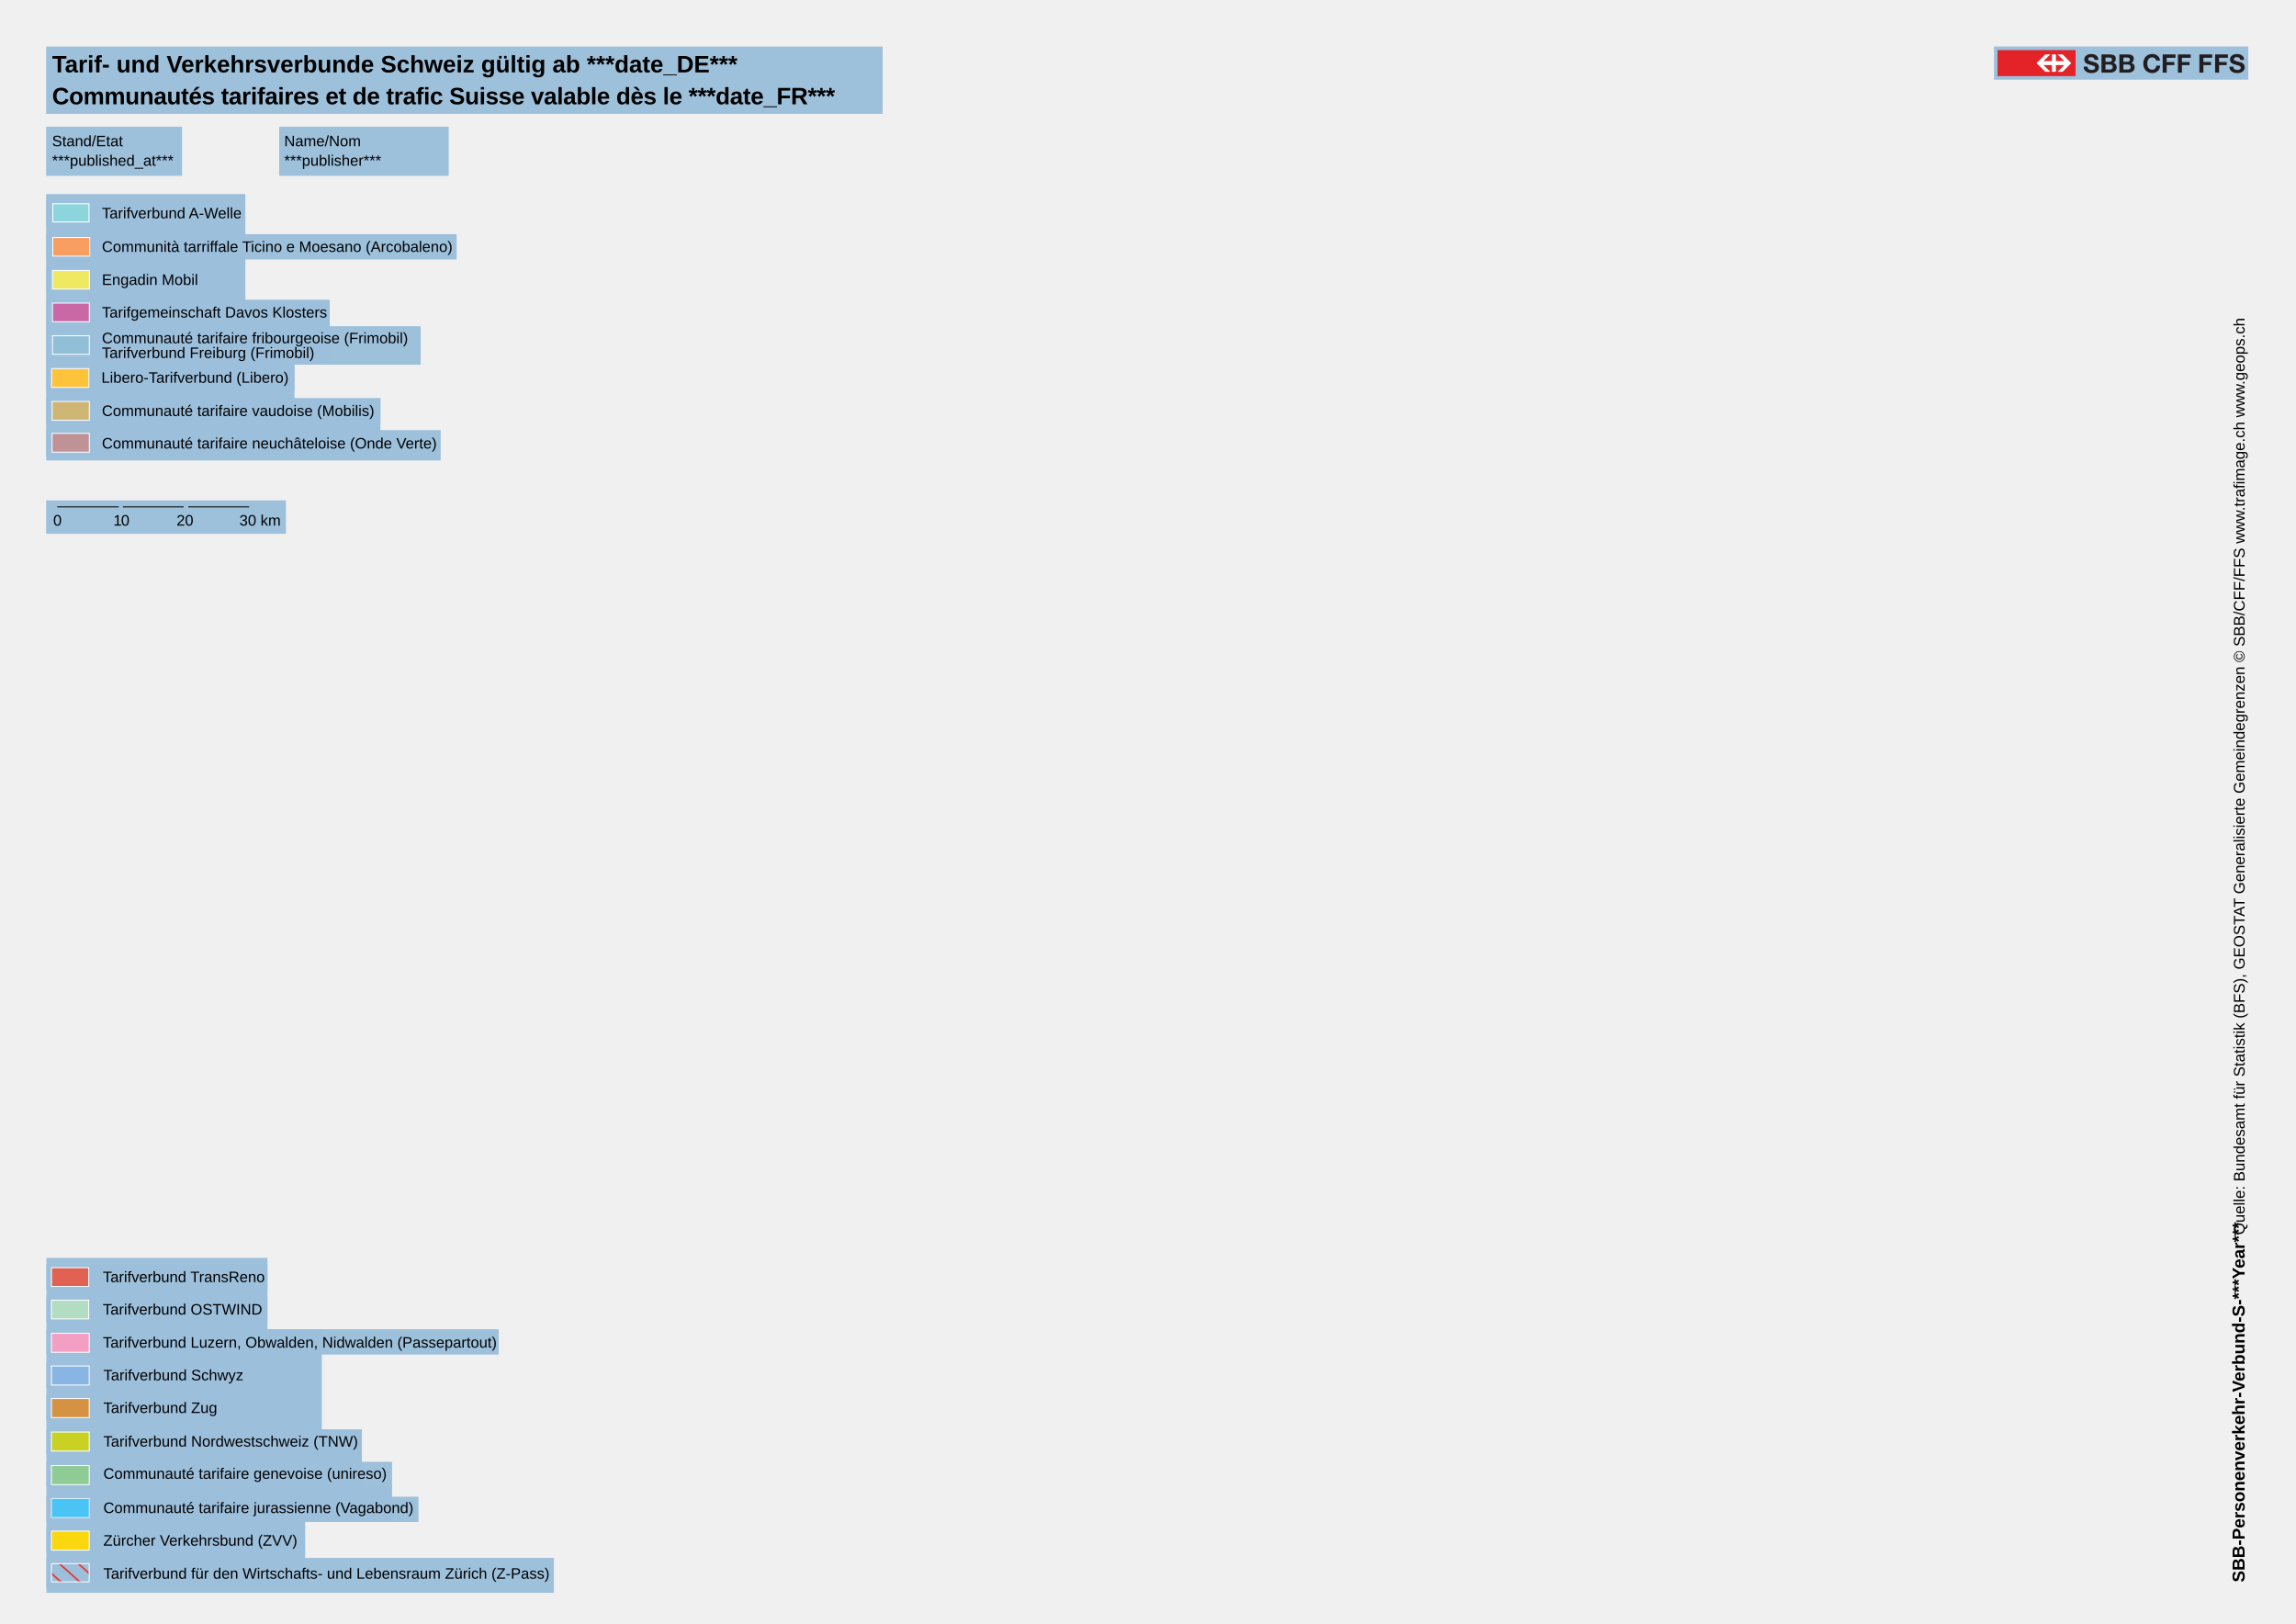
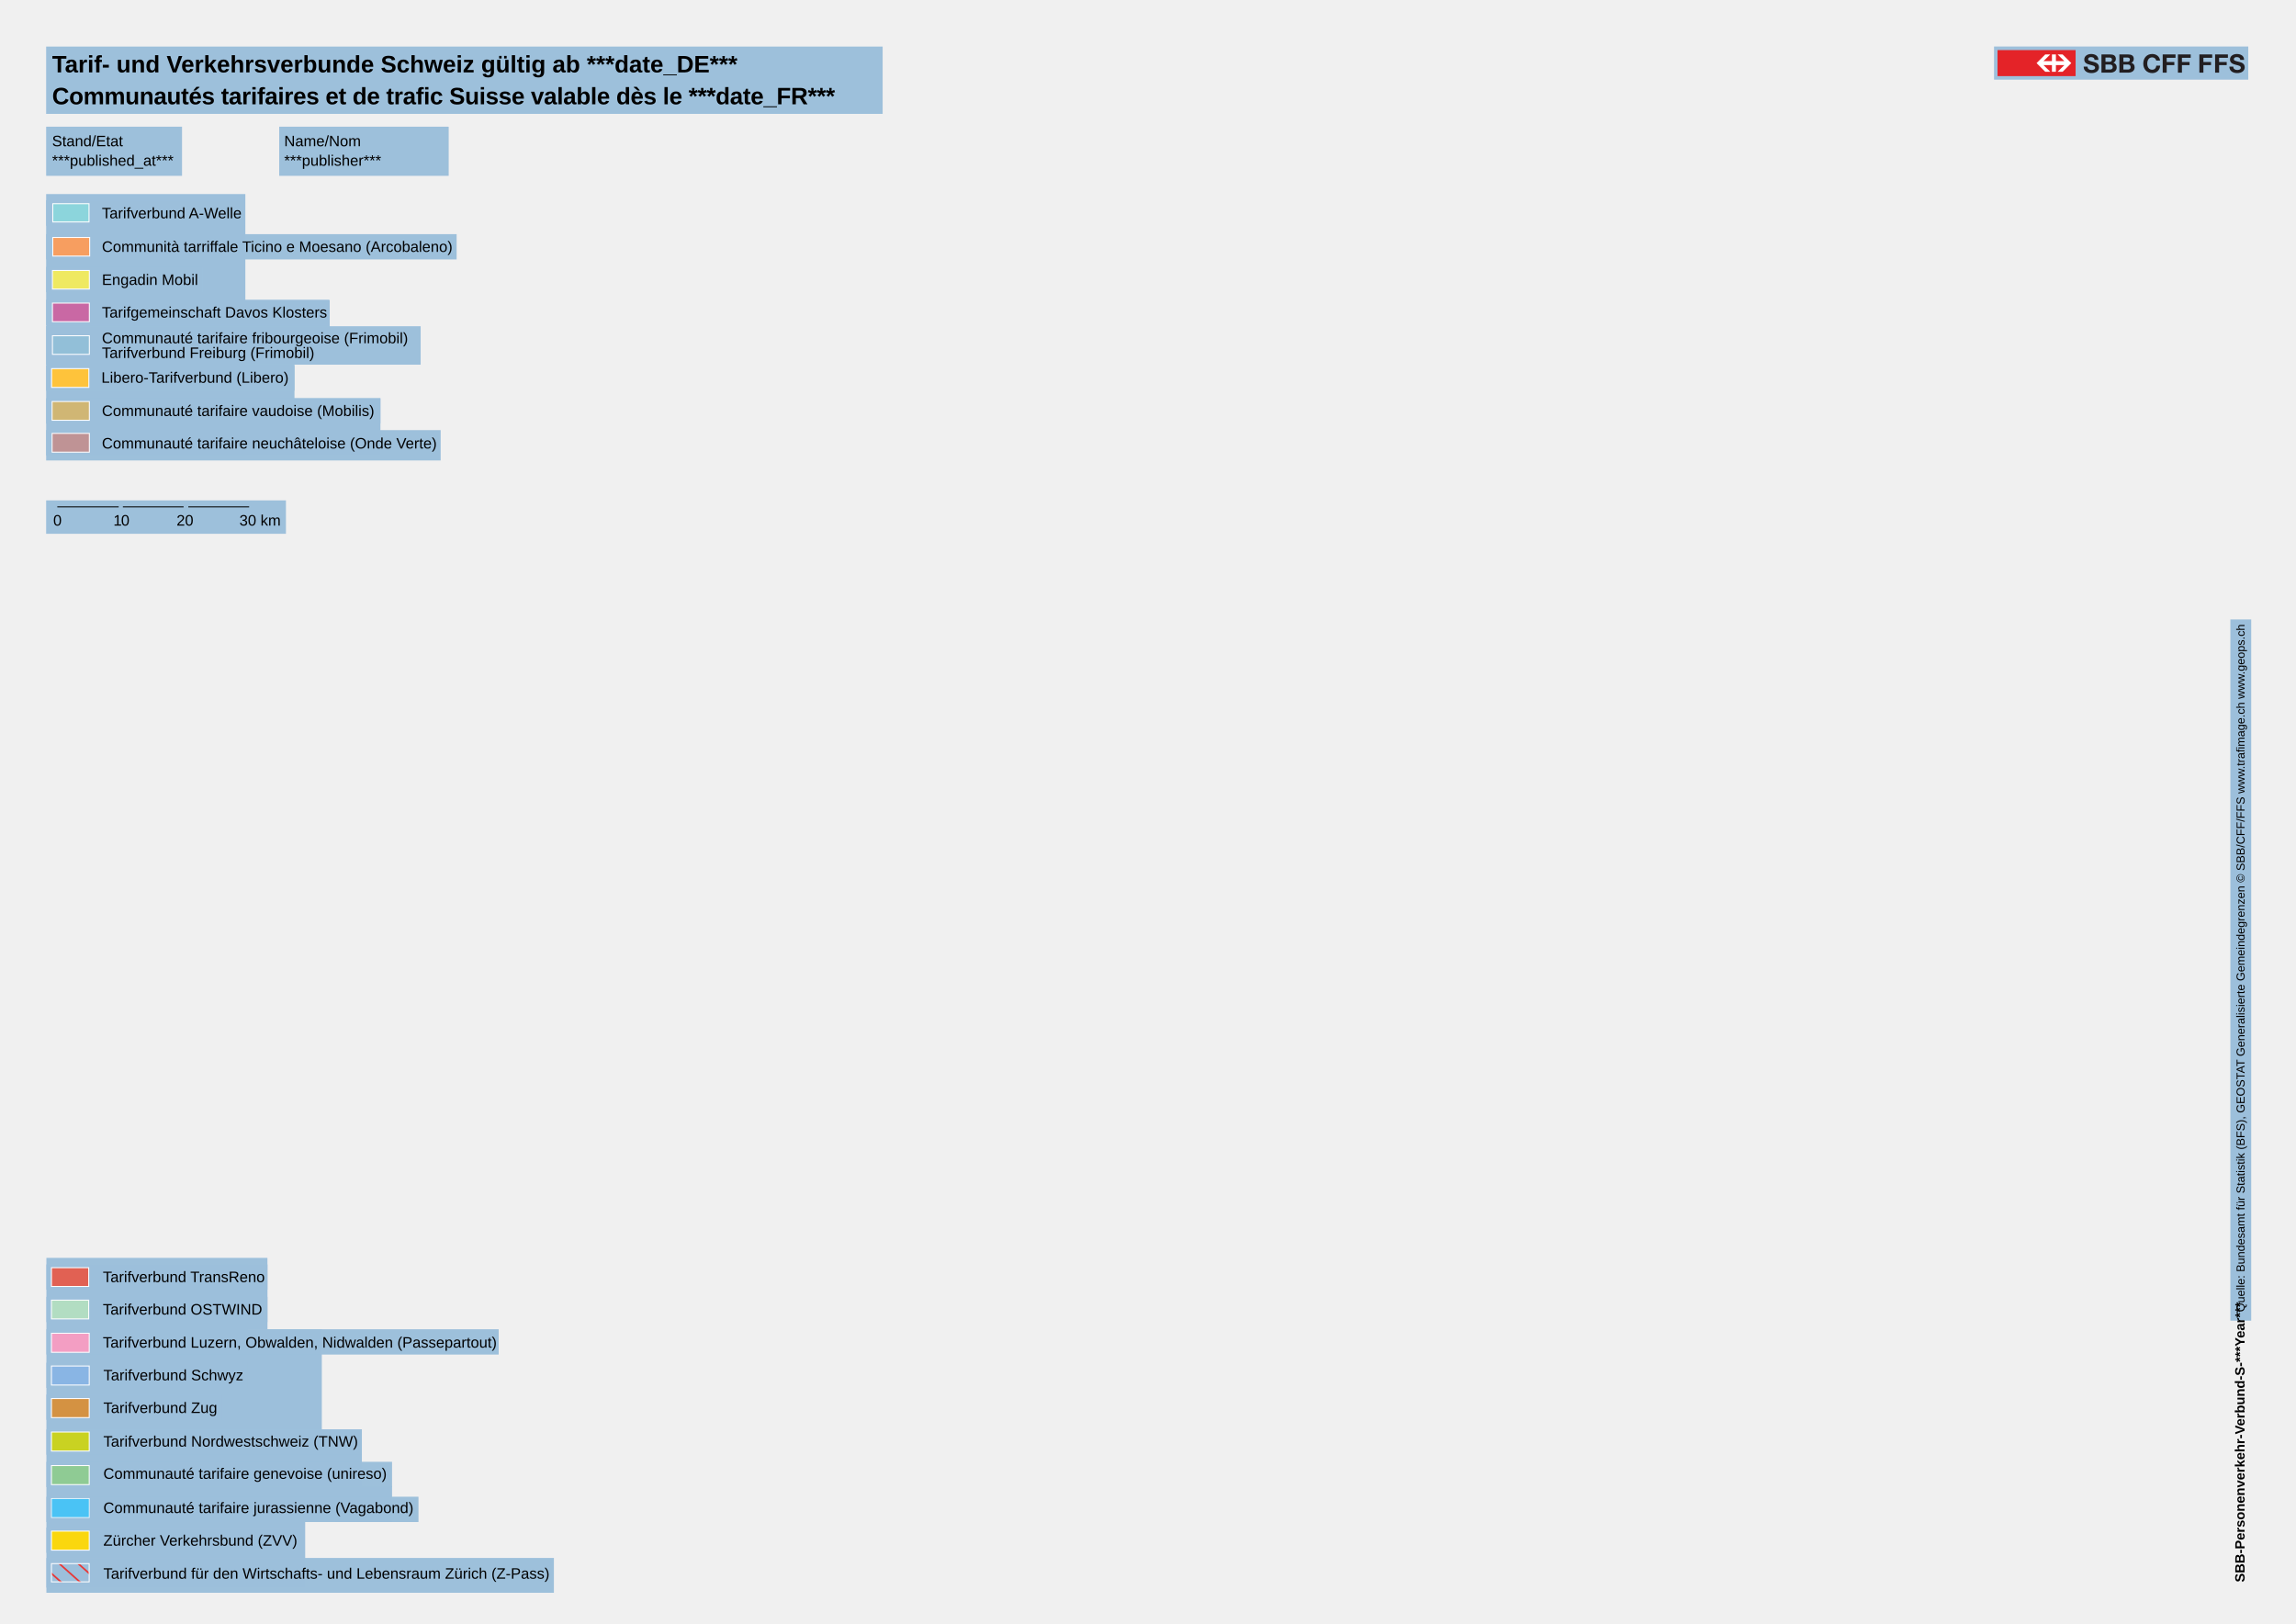
<svg xmlns="http://www.w3.org/2000/svg" xmlns:xlink="http://www.w3.org/1999/xlink" width="629.814mm" height="445.323mm" viewBox="0 0 629.814 445.323" version="1.1" id="svg8">
  <defs id="defs2">
    <clipPath id="clip-path">
      <rect id="rect2286" style="fill: none;" height="51.438" width="488.578" y="99.001" x="3948.481" />
    </clipPath>
    <clipPath id="clip-path-2">
      <rect id="rect2289" style="fill: none;" height="36.066" width="74.539" y="3090.76" x="101.708" />
    </clipPath>
    <filter style="color-interpolation-filters: sRGB;" id="a">
      <feFlood flood-opacity="1" flood-color="#9CBFDB" result="result1" id="feFlood1298" />
      <feImage result="result2" id="feImage1300" />
      <feBlend mode="multiply" in2="result1" result="result4" id="feBlend1302" />
      <feMerge result="result3" id="feMerge1308">
        <feMergeNode in="result1" id="feMergeNode1304" />
        <feMergeNode in="SourceGraphic" id="feMergeNode1306" />
      </feMerge>
    </filter>
    <filter style="color-interpolation-filters: sRGB;" id="b">
      <feFlood flood-opacity="1" flood-color="#9CBFDB" result="result1" id="feFlood1311" />
      <feImage result="result2" id="feImage1313" />
      <feBlend mode="multiply" in2="result1" result="result4" id="feBlend1315" />
      <feMerge result="result3" id="feMerge1321">
        <feMergeNode in="result1" id="feMergeNode1317" />
        <feMergeNode in="SourceGraphic" id="feMergeNode1319" />
      </feMerge>
    </filter>
    <filter style="color-interpolation-filters: sRGB;" id="c">
      <feFlood flood-opacity="1" flood-color="#9CBFDB" result="result1" id="feFlood1324" />
      <feImage result="result2" id="feImage1326" />
      <feBlend mode="multiply" in2="result1" result="result4" id="feBlend1328" />
      <feMerge result="result3" id="feMerge1334">
        <feMergeNode in="result1" id="feMergeNode1330" />
        <feMergeNode in="SourceGraphic" id="feMergeNode1332" />
      </feMerge>
    </filter>
    <clipPath id="clip-path-77">
      <path class="cls-1" d="m 3910.071,19.321 h 708.661 v 74.608 h -708.661 z" id="path1545" />
    </clipPath>
    <clipPath id="clip-path-2-6">
      <path class="cls-1" d="m 12.701,3161.651 h 57.046 v 28.745 H 12.701 Z" id="path1548" />
    </clipPath>
    <style id="style1551">.cls-1,
  .cls-25 { fill: none; }
  .cls-2 { fill: #9cbfdb; }

  .cls-23,
  .cls-26,
  .cls-3,
  .cls-36,
  .cls-5 { isolation: isolate; }
  .cls-5 { font-size: 42.06px; }
  .cls-23 { font-size: 26.56px; }
  .cls-25 { stroke: #1d1d1b; stroke-miterlimit: 10; }

  .cls-26,
  .cls-36 { font-size: 22px; }

  .cls-33,
  .cls-34 { fill: #221e20; }
  .cls-34 { fill-rule: evenodd; }
  .cls-36 { letter-spacing: -0.14em; }
  .cls-56 { letter-spacing: -0.01em; }
  .cls-71 { fill: #7a92b4; }
</style>
    <filter id="filter2830" style="color-interpolation-filters: sRGB;">
      <feFlood id="feFlood2818" flood-opacity="1" flood-color="rgb(200,55,55)" result="result1" />
      <feImage id="feImage2820" result="result2" xlink:href="" />
      <feMerge id="feMerge2828" result="fbSourceGraphic">
        <feMergeNode id="feMergeNode2824" in="result1" />
        <feMergeNode id="feMergeNode2826" in="SourceGraphic" />
      </feMerge>
      <feBlend id="feBlend2822" mode="multiply" in2="result1" result="result4" />
      <feColorMatrix result="fbSourceGraphicAlpha" in="fbSourceGraphic" values="0 0 0 -1 0 0 0 0 -1 0 0 0 0 -1 0 0 0 0 1 0" id="feColorMatrix1690" />
      <feFlood id="feFlood1692" result="result1" flood-color="rgb(200,55,55)" flood-opacity="1" in="fbSourceGraphic" />
      <feImage id="feImage1694" xlink:href="" result="result2" />
      <feBlend in2="result1" id="feBlend1696" result="result4" mode="multiply" />
      <feMerge id="feMerge1698" result="result3">
        <feMergeNode id="feMergeNode1700" in="result1" />
        <feMergeNode id="feMergeNode1702" in="fbSourceGraphic" />
      </feMerge>
    </filter>
    <clipPath id="clip-path-7">
      <path class="cls-1" d="m 3910.071,19.321 h 708.661 v 74.608 h -708.661 z" id="path1545-6" style="fill: none;" />
    </clipPath>
    <clipPath id="clip-path-2-7">
      <path class="cls-1" d="m 12.701,3161.651 h 57.046 v 28.745 H 12.701 Z" id="path1548-3" style="fill: none;" />
    </clipPath>
    <filter id="a-2" style="color-interpolation-filters: sRGB;">
      <feFlood id="feFlood1298-7" result="result1" flood-color="#9CBFDB" flood-opacity="1" />
      <feImage id="feImage1300-6" result="result2" />
      <feBlend id="feBlend1302-1" result="result4" in2="result1" mode="multiply" />
      <feMerge id="feMerge1308-3" result="result3">
        <feMergeNode id="feMergeNode1304-2" in="result1" />
        <feMergeNode id="feMergeNode1306-1" in="SourceGraphic" />
      </feMerge>
    </filter>
    <filter id="b-5" style="color-interpolation-filters: sRGB;">
      <feFlood id="feFlood1311-9" result="result1" flood-color="#9CBFDB" flood-opacity="1" />
      <feImage id="feImage1313-9" result="result2" />
      <feBlend id="feBlend1315-1" result="result4" in2="result1" mode="multiply" />
      <feMerge id="feMerge1321-4" result="result3">
        <feMergeNode id="feMergeNode1317-9" in="result1" />
        <feMergeNode id="feMergeNode1319-1" in="SourceGraphic" />
      </feMerge>
    </filter>
    <filter id="c-0" style="color-interpolation-filters: sRGB;">
      <feFlood id="feFlood1324-7" result="result1" flood-color="#9CBFDB" flood-opacity="1" />
      <feImage id="feImage1326-5" result="result2" />
      <feBlend id="feBlend1328-8" result="result4" in2="result1" mode="multiply" />
      <feMerge id="feMerge1334-7" result="result3">
        <feMergeNode id="feMergeNode1330-0" in="result1" />
        <feMergeNode id="feMergeNode1332-4" in="SourceGraphic" />
      </feMerge>
    </filter>
    <clipPath id="clip-path-8">
      <path id="path1545-0" d="m 3910.071,19.321 h 708.661 v 74.608 h -708.661 z" class="cls-1" style="fill: none;" />
    </clipPath>
    <clipPath id="clip-path-2-4">
      <path id="path1548-2" d="m 12.701,3161.651 h 57.046 v 28.745 H 12.701 Z" class="cls-1" style="fill: none;" />
    </clipPath>
    <style id="style1551-9">.cls-1,
  .cls-25 { fill: none; }
  .cls-2 { fill: #9cbfdb; }

  .cls-23,
  .cls-26,
  .cls-3,
  .cls-36,
  .cls-5 { isolation: isolate; }
  .cls-5 { font-size: 42.06px; }
  .cls-23 { font-size: 26.56px; }
  .cls-25 { stroke: #1d1d1b; stroke-miterlimit: 10; }

  .cls-26,
  .cls-36 { font-size: 22px; }

  .cls-33,
  .cls-34 { fill: #221e20; }
  .cls-34 { fill-rule: evenodd; }
  .cls-36 { letter-spacing: -0.14em; }
  .cls-56 { letter-spacing: -0.01em; }
  .cls-71 { fill: #7a92b4; }
</style>
    <filter style="color-interpolation-filters: sRGB;" id="filter2830-6">
      <feFlood result="result1" flood-color="rgb(200,55,55)" flood-opacity="1" id="feFlood2818-1" />
      <feImage xlink:href="" result="result2" id="feImage2820-0" />
      <feMerge result="fbSourceGraphic" id="feMerge2828-4">
        <feMergeNode in="result1" id="feMergeNode2824-2" />
        <feMergeNode in="SourceGraphic" id="feMergeNode2826-2" />
      </feMerge>
      <feBlend result="result4" in2="result1" mode="multiply" id="feBlend2822-2" />
      <feColorMatrix id="feColorMatrix1690-0" values="0 0 0 -1 0 0 0 0 -1 0 0 0 0 -1 0 0 0 0 1 0" in="fbSourceGraphic" result="fbSourceGraphicAlpha" />
      <feFlood in="fbSourceGraphic" flood-opacity="1" flood-color="rgb(200,55,55)" result="result1" id="feFlood1692-5" />
      <feImage result="result2" xlink:href="" id="feImage1694-5" />
      <feBlend mode="multiply" result="result4" id="feBlend1696-2" in2="result1" />
      <feMerge result="result3" id="feMerge1698-9">
        <feMergeNode in="result1" id="feMergeNode1700-0" />
        <feMergeNode in="fbSourceGraphic" id="feMergeNode1702-2" />
      </feMerge>
    </filter>
    <clipPath id="clip-path-8-0">
      <path id="path1545-0-4" d="m 3910.071,19.321 h 708.661 v 74.608 h -708.661 z" class="cls-1" style="fill: none;" />
    </clipPath>
    <clipPath id="clip-path-2-4-0">
      <path id="path1548-2-9" d="m 12.701,3161.651 h 57.046 v 28.745 H 12.701 Z" class="cls-1" style="fill: none;" />
    </clipPath>
    <clipPath id="clip-path-8-0-0">
      <path id="path1545-0-4-9" d="m 3910.071,19.321 h 708.661 v 74.608 h -708.661 z" class="cls-1" style="fill: none;" />
    </clipPath>
    <clipPath id="clip-path-2-4-0-1">
      <path id="path1548-2-9-7" d="m 12.701,3161.651 h 57.046 v 28.745 H 12.701 Z" class="cls-1" style="fill: none;" />
    </clipPath>
  </defs>
+   <rect style="opacity:1;fill:#9cbfdb;fill-opacity:1;stroke:none;stroke-width:0.4;stroke-miterlimit:4;stroke-dasharray:none;stroke-dashoffset:0;stroke-opacity:1" id="rect2966" width="5.721" height="192.314" x="611.809" y="169.892" />
  <rect y="364.612" x="60.824" height="34.131" width="27.454" id="rect2498" style="opacity: 1; fill: #9cbfdb; fill-opacity: 1; stroke: none; stroke-width: 0.4; stroke-miterlimit: 4; stroke-dasharray: none; stroke-dashoffset: 0; stroke-opacity: 1;" />
  <rect y="346.785" x="60.824" height="17.828" width="12.547" id="rect2210" style="opacity: 1; fill: #9cbfdb; fill-opacity: 1; stroke: none; stroke-width: 0.4; stroke-miterlimit: 4; stroke-dasharray: none; stroke-dashoffset: 0; stroke-opacity: 1;" />
  <rect y="346.785" x="12.728" height="88.654" width="48.473" id="rect2206" style="opacity: 1; fill: #9cbfdb; fill-opacity: 1; stroke: none; stroke-width: 0.4; stroke-miterlimit: 4; stroke-dasharray: none; stroke-dashoffset: 0; stroke-opacity: 1;" />
  <rect y="109.225" x="69.576" height="15.517" width="34.774" id="rect2204" style="opacity: 1; fill: #9cbfdb; fill-opacity: 1; stroke: none; stroke-width: 0.4; stroke-miterlimit: 4; stroke-dasharray: none; stroke-dashoffset: 0; stroke-opacity: 1;" />
  <rect style="opacity: 1; fill: #9cbfdb; fill-opacity: 1; stroke: none; stroke-width: 0.4; stroke-miterlimit: 4; stroke-dasharray: none; stroke-dashoffset: 0; stroke-opacity: 1;" id="rect2202" width="34.774" height="24.871" x="46.001" y="99.921" />
  <rect style="opacity: 1; fill: #9cbfdb; fill-opacity: 1; stroke: none; stroke-width: 0.4; stroke-miterlimit: 4; stroke-dasharray: none; stroke-dashoffset: 0; stroke-opacity: 1;" id="rect2197" width="54.64" height="71.682" x="12.659" y="53.224" />
  <rect style="opacity: 1; fill: #9cbfdb; fill-opacity: 1; stroke: none; stroke-width: 0.4; stroke-miterlimit: 4; stroke-dasharray: none; stroke-dashoffset: 0; stroke-opacity: 1;" id="rect2208" width="7.232" height="34.131" x="60.824" y="346.785" />
  <rect y="392.043" x="60.588" height="43.396" width="23.131" id="rect2212" style="opacity: 1; fill: #9cbfdb; fill-opacity: 1; stroke: none; stroke-width: 0.4; stroke-miterlimit: 4; stroke-dasharray: none; stroke-dashoffset: 0; stroke-opacity: 1;" />
  <rect style="opacity: 1; fill: #9cbfdb; fill-opacity: 1; stroke: none; stroke-width: 0.4; stroke-miterlimit: 4; stroke-dasharray: none; stroke-dashoffset: 0; stroke-opacity: 1;" id="rect2214" width="15.669" height="25.222" x="83.601" y="392.043" />
  <rect y="407.651" x="92.042" height="9.758" width="15.502" id="rect2216" style="opacity: 1; fill: #9cbfdb; fill-opacity: 1; stroke: none; stroke-width: 0.4; stroke-miterlimit: 4; stroke-dasharray: none; stroke-dashoffset: 0; stroke-opacity: 1;" />
  <rect y="82.364" x="55.676" height="17.595" width="34.774" id="rect2200" style="opacity: 1; fill: #9cbfdb; fill-opacity: 1; stroke: none; stroke-width: 0.4; stroke-miterlimit: 4; stroke-dasharray: none; stroke-dashoffset: 0; stroke-opacity: 1;" />
  <g id="layer1" transform="translate(881.6186,210.4782)" style="display: inline;">
    <g id="layer1-9" transform="matrix(0.5294749,0,0,0.5294749,-881.6885,-210.6933)" style="stroke-width: 1.889;">
      <g transform="matrix(0.2620959,0,0,0.2620959,0.1320206,0.406147)" id="g3541" style="stroke-width: 1.889;">
        <rect style="opacity: 0.99; fill: #9cbfdb; stroke-width: 1.889;" height="65.497" width="502.6" y="91.885" x="3941.537" data-name="Rechteck 52" id="Rechteck_52" />
        <rect style="opacity: 0.99; fill: #9cbfdb; stroke-width: 1.913;" height="50" width="436.905" y="2563.064" x="91.721" data-name="Rechteck 43" id="Rechteck_43" />
        <rect style="opacity: 0.99; fill: #9cbfdb; stroke-width: 1.972;" height="133.063" width="1653.487" y="92.001" x="91.221" data-name="Rechteck 34" id="Rechteck_34" />
        <rect style="opacity: 0.99; fill: #9cbfdb; stroke-width: 2.706;" height="97.095" width="268.581" y="250.395" x="91.221" data-name="Rechteck 33" id="Rechteck_33" />
        <rect transform="scale(1,-1)" style="opacity: 0.99; fill: #9cbfdb; stroke-width: 2.182;" height="97.095" width="335" y="-347.49" x="551.893" data-name="Rechteck 32" id="Rechteck_32" />
        <rect style="opacity: 0.99; fill: #9cbfdb; stroke-width: 1.889;" height="50" width="393.167" y="396.073" x="91.221" data-name="Rechteck 31" id="Rechteck_31" />
        <g data-name="Tarif- und Verkehrsverbunde Schweiz gültig ab" id="Tarif-_und_Verkehrsverbunde_Schweiz_gültig_ab" style="stroke-width: 1.889;">
          <text id="text2308" style="font-weight: 700; font-size: 47px; font-family: Arial-BoldMT, Arial; isolation: isolate; stroke-width: 1.889;" transform="translate(103.0116,143.0641)">Tarif- und Verkehrsverbunde Schweiz gültig ab ***date_DE***</text>
        </g>
        <g transform="translate(4.037963)" data-name=" 13.12.2020" id="_13.12.2020" style="stroke-width: 1.889;">
          <text id="text2311" style="font-weight: 700; font-size: 47px; font-family: Arial-BoldMT, Arial; isolation: isolate; stroke-width: 1.889;" transform="translate(1159.998,145.0641)" />
        </g>
        <g transform="translate(38.36064)" data-name=" 13.12.2020-2" id="_13.12.2020-2" style="stroke-width: 1.889;">
          <text id="text2314" style="font-weight: 700; font-size: 47px; font-family: Arial-BoldMT, Arial; isolation: isolate; stroke-width: 1.889;" transform="translate(1360.427,206.1282)" />
        </g>
        <g data-name="Communautés tarifaires et de trafic Suisse valable dès le" id="Communautés_tarifaires_et_de_trafic_Suisse_valable_dès_le" style="stroke-width: 1.889;">
          <text id="text2317" style="font-weight: 700; font-size: 47px; font-family: Arial-BoldMT, Arial; letter-spacing: -0.01em; isolation: isolate; stroke-width: 1.889;" transform="translate(103.0116,206.1282)">Communautés tarifaires et de trafic Suisse valable dès le ***date_FR***</text>
        </g>
        <g transform="translate(0,2.018982)" style="opacity: 1; stroke-width: 1.889;" data-name="Name Nom" id="Name_Nom">
          <text id="text2320" style="font-size: 30px; font-family: ArialMT, Arial; isolation: isolate; stroke-width: 1.889;" transform="translate(561.7311,287.0293)">Name/Nom</text>
        </g>
        <g transform="translate(0,6.056945)" data-name="tobias.hauser sbb.ch" id="tobias.hauser_sbb.ch" style="stroke-width: 1.889;">
          <g id="g2325" style="opacity: 1; isolation: isolate; stroke-width: 1.889;">
            <text id="text2323" style="font-size: 30px; font-family: ArialMT, Arial; isolation: isolate; stroke-width: 1.889;" transform="translate(561.7311,321.4563)">***publisher***</text>
          </g>
        </g>
        <g style="opacity: 0.99; stroke-width: 1.889;" data-name="Gruppe 15" id="Gruppe_15">
          <rect style="fill: #9cbfdb; stroke-width: 1.889;" height="66.001" width="473.98" y="988.963" x="91.221" data-name="Rechteck 42" id="Rechteck_42" />
          <line style="fill: none; stroke: #000; stroke-width: 1.889; stroke-miterlimit: 10;" y2="1001.755" x2="234.61" y1="1001.755" x1="113.277" data-name="Linie 1" id="Linie_1" />
          <line style="fill: none; stroke: #000; stroke-width: 1.889; stroke-miterlimit: 10;" y2="1001.755" x2="362.907" y1="1001.755" x1="242.907" data-name="Linie 2" id="Linie_2" />
          <line style="fill: none; stroke: #000; stroke-width: 1.889; stroke-miterlimit: 10;" y2="1001.755" x2="492.468" y1="1001.755" x1="372.24" data-name="Linie 3" id="Linie_3" />
          <g data-name=" 0" id="_0" style="stroke-width: 1.889;">
            <text id="text2332" style="font-size: 30px; font-family: ArialMT, Arial; isolation: isolate; stroke-width: 1.889;" transform="translate(105.2215,1038.732)">0</text>
          </g>
          <g data-name=" 10" id="_10" style="stroke-width: 1.889;">
            <text id="text2335" style="font-size: 30px; font-family: ArialMT, Arial; letter-spacing: -0.05em; isolation: isolate; stroke-width: 1.889;" transform="translate(224.1004,1038.731)">10</text>
          </g>
          <g data-name=" 20" id="_20" style="stroke-width: 1.889;">
            <text id="text2340" style="font-size: 30px; font-family: ArialMT, Arial; isolation: isolate; stroke-width: 1.889;" transform="translate(348.9564,1038.731)">20</text>
          </g>
          <g data-name=" 30 km" id="_30_km" style="stroke-width: 1.889;">
            <text id="text2343" style="font-size: 30px; font-family: ArialMT, Arial; isolation: isolate; stroke-width: 1.889;" transform="translate(473.2415,1038.731)">30 km</text>
          </g>
        </g>
        <g transform="translate(0,2.018982)" style="opacity: 1; stroke-width: 1.889;" data-name="Stand Etat" id="Stand_Etat">
          <text id="text2347" style="font-size: 30px; font-family: ArialMT, Arial; isolation: isolate; stroke-width: 1.889;" transform="translate(102.9225,287.0293)">Stand/Etat</text>
        </g>
        <g transform="translate(0,6.056945)" style="opacity: 1; stroke-width: 1.889;" data-name=" 12.2020" id="_12.2020">
          <text id="text2350" style="font-size: 30px; font-family: ArialMT, Arial; isolation: isolate; stroke-width: 1.889;" transform="translate(102.9224,321.4574)">***published_at***</text>
        </g>
        <g id="layer1-4" style="stroke-width: 1.889;">
          <g id="q10" style="stroke-width: 1.889;">
            <g id="g2871" style="stroke-width: 1.889;">
              <g id="q11" style="stroke-width: 1.889;">
                <g id="g2366" clip-path="url(#clip-path)" style="stroke-width: 1.889;">
                  <g data-name="Gruppe 16" id="Gruppe_16" style="stroke-width: 1.889;">
                    <g id="g2877" style="stroke-width: 1.889;">
                      <path style="fill: #e42328; stroke-width: 1.889;" d="m 3948.481,150.438 h 154.312 v -51.438 h -154.312 z" id="path2879" />
                      <path style="fill: #fff; stroke-width: 1.889;" d="m 4039.314,120.783 h 16.684 v -13.209 h 7.859 v 13.209 h 16.684 l -13.423,-13.209 h 9.961 l 17.146,17.146 -17.146,17.146 h -9.968 l 13.424,-13.209 h -16.677 v 13.209 h -7.859 v -13.208 h -16.684 l 13.422,13.209 h -9.954 l -17.146,-17.146 17.146,-17.146 h 9.956" id="path2881" />
                      <path style="fill: #221e20; stroke-width: 1.889;" d="m 4118.717,131.624 c -0.1,8.877 7.362,12.81 15.327,12.81 9.784,0 14.978,-4.94 14.978,-11.548 0,-8.164 -8.067,-9.829 -10.691,-10.479 -9.026,-2.323 -10.737,-2.676 -10.737,-5.447 0,-3.025 2.921,-4.082 5.447,-4.082 3.783,0 6.859,1.107 7.108,5.447 h 7.666 c 0,-8.319 -6.908,-11.594 -14.42,-11.594 -6.505,0 -13.463,3.529 -13.463,10.893 0,6.756 5.394,8.825 10.742,10.233 5.294,1.411 10.686,2.068 10.686,5.946 0,3.683 -4.237,4.49 -7.008,4.49 -4.237,0 -7.965,-1.869 -7.965,-6.659" id="path2883" />
                      <path style="fill: #221e20; fill-rule: evenodd; stroke-width: 1.889;" d="m 4161.82,113.729 h 7.412 c 2.821,0 5.447,0.703 5.447,4.132 0,3.025 -2.068,4.286 -4.84,4.286 h -8.018 z m -7.915,29.846 h 17.443 c 6.505,0 12.71,-3.125 12.71,-10.437 0,-4.486 -2.223,-7.865 -6.609,-9.126 a 7.894,7.894 0 0 0 4.895,-7.515 c 0,-6.704 -4.64,-8.922 -11.499,-8.922 h -16.94 z m 7.915,-16.034 h 8.618 c 3.378,0 5.697,1.465 5.697,5.144 0,3.728 -2.721,4.74 -5.846,4.74 h -8.469" id="path2885" />
                      <path style="fill: #221e20; fill-rule: evenodd; stroke-width: 1.889;" d="m 4197.25,113.729 h 7.411 c 2.821,0 5.447,0.703 5.447,4.132 0,3.025 -2.068,4.286 -4.84,4.286 h -8.018 z m -7.915,29.846 h 17.443 c 6.505,0 12.705,-3.125 12.705,-10.437 0,-4.486 -2.218,-7.865 -6.604,-9.126 a 7.896,7.896 0 0 0 4.889,-7.515 c 0,-6.704 -4.636,-8.922 -11.494,-8.922 h -16.939 z m 7.92,-16.034 h 8.618 c 3.378,0 5.698,1.465 5.698,5.144 0,3.728 -2.721,4.74 -5.846,4.74 h -8.469" id="path2887" />
                      <path style="fill: #221e20; stroke-width: 1.889;" d="m 4269.766,119.676 c -0.957,-8.319 -7.611,-12.955 -15.527,-12.955 -11.145,0 -17.695,8.319 -17.695,19.006 0,10.387 6.55,18.706 17.695,18.706 8.825,0 15.023,-5.747 15.83,-14.724 h -7.667 c -0.603,4.74 -3.325,8.066 -8.164,8.066 -7.108,0 -9.784,-6.051 -9.784,-12.052 0,-6.3 2.676,-12.351 9.784,-12.351 3.93,0 7.362,2.722 7.865,6.3" id="path2889" />
                      <path style="fill: #221e20; stroke-width: 1.889;" d="m 4274.943,143.576 h 7.915 v -14.874 h 15.078 v -6.15 h -15.078 v -8.319 h 17.395 v -6.654 h -25.311" id="path2891" />
                      <path style="fill: #221e20; stroke-width: 1.889;" d="m 4305.065,143.576 h 7.893 v -14.874 h 15.059 v -6.15 h -15.064 v -8.319 h 17.374 v -6.654 h -25.262" id="path2893" />
                      <path style="fill: #221e20; stroke-width: 1.889;" d="m 4347.472,143.576 h 7.935 v -14.874 h 15.059 v -6.15 h -15.059 v -8.319 h 17.374 v -6.654 h -25.309" id="path2895" />
                      <path style="fill: #221e20; stroke-width: 1.889;" d="m 4378.545,143.576 h 7.893 v -14.874 h 15.059 v -6.15 h -15.059 v -8.319 h 17.418 v -6.654 h -25.311" id="path2897" />
                      <path style="fill: #221e20; stroke-width: 1.889;" d="m 4406.757,131.624 c -0.09,8.877 7.348,12.81 15.332,12.81 9.798,0 14.968,-4.94 14.968,-11.548 0,-8.164 -8.074,-9.829 -10.659,-10.479 -9.026,-2.323 -10.75,-2.676 -10.75,-5.447 0,-3.025 2.902,-4.082 5.447,-4.082 3.764,0 6.85,1.107 7.121,5.447 h 7.62 c 0,-8.319 -6.894,-11.594 -14.379,-11.594 -6.532,0 -13.472,3.529 -13.472,10.893 0,6.756 5.398,8.825 10.75,10.233 5.262,1.411 10.659,2.068 10.659,5.946 0,3.683 -4.219,4.49 -6.985,4.49 -4.264,0 -7.983,-1.869 -7.983,-6.659" id="path2899" />
                    </g>
                  </g>
                </g>
              </g>
            </g>
          </g>
        </g>
        <g data-name="Gruppe 17" id="Gruppe_17" style="stroke-width: 1.889;">
          <rect style="fill: #b2ddc2; stroke: #fff; stroke-width: 1.889; stroke-miterlimit: 10;" height="37.086" width="73.599" y="2569.521" x="101.721" data-name="Rechteck 7" id="Rechteck_7" />
          <g data-name="Tarifverbund OSTWIND" id="Tarifverbund_OSTWIND" style="stroke-width: 1.889;">
            <text id="text2377" style="font-size: 30px; font-family: ArialMT, Arial; isolation: isolate; stroke-width: 1.889;" transform="translate(203.2715,2598.043)">Tarifverbund OSTWIND</text>
          </g>
        </g>
        <g style="opacity: 0.99; stroke-width: 1.889;" data-name="Gruppe 18" id="Gruppe_18">
          <rect style="fill: #9cbfdb; stroke-width: 2.206;" height="50" width="894.018" y="2627.064" x="91.721" data-name="Rechteck 44" id="Rechteck_44" />
          <rect style="fill: #f49ec3; stroke: #fff; stroke-width: 1.889; stroke-miterlimit: 10;" height="37.609" width="74.636" y="2634.963" x="101.721" data-name="Rechteck 8" id="Rechteck_8" />
          <g data-name="Tarifverbund Luzern Obwalden Nidwalden Passepartout " id="Tarifverbund_Luzern_Obwalden_Nidwalden_Passepartout_" style="stroke-width: 1.889;">
            <text id="text2387" style="font-size: 30px; font-family: ArialMT, Arial; isolation: isolate; stroke-width: 1.889;" transform="translate(203.2715,2663.372)">Tarifverbund Luzern, Obwalden, Nidwalden (Passepartout)</text>
          </g>
        </g>
        <g style="opacity: 0.99; stroke-width: 1.889;" data-name="Gruppe 19" id="Gruppe_19">
          <rect style="fill: #9cbfdb; stroke-width: 1.889;" height="50" width="398.311" y="2693.064" x="91.721" data-name="Rechteck 45" id="Rechteck_45" />
          <rect style="fill: #89b5e4; stroke: #fff; stroke-width: 1.889; stroke-miterlimit: 10;" height="37.609" width="74.636" y="2699.691" x="101.721" data-name="Rechteck 9" id="Rechteck_9" />
          <g data-name="Tarifverbund Schwyz" id="Tarifverbund_Schwyz" style="stroke-width: 1.889;">
            <text id="text2397" style="font-size: 30px; font-family: ArialMT, Arial; isolation: isolate; stroke-width: 1.889;" transform="translate(204.2715,2728.039)">Tarifverbund Schwyz</text>
          </g>
        </g>
        <g style="opacity: 0.99; stroke-width: 1.889;" data-name="Gruppe 20" id="Gruppe_20">
          <rect style="fill: #9cbfdb; stroke-width: 1.889;" height="50" width="347.104" y="2756.064" x="91.721" data-name="Rechteck 46" id="Rechteck_46" />
          <rect style="fill: #d59241; stroke: #fff; stroke-width: 1.889; stroke-miterlimit: 10;" height="37.609" width="74.636" y="2764.03" x="101.721" data-name="Rechteck 10" id="Rechteck_10" />
          <g data-name="Tarifverbund Zug" id="Tarifverbund_Zug" style="stroke-width: 1.889;">
            <text id="text2407" style="font-size: 30px; font-family: ArialMT, Arial; isolation: isolate; stroke-width: 1.889;" transform="translate(204.2715,2792.483)">Tarifverbund Zug</text>
          </g>
        </g>
        <g style="opacity: 0.99; stroke-width: 1.889;" data-name="Gruppe 21" id="Gruppe_21">
          <rect style="fill: #9cbfdb; stroke-width: 1.889;" height="50" width="623.416" y="2825.064" x="91.721" data-name="Rechteck 47" id="Rechteck_47" />
          <rect style="fill: #cad320; stroke: #fff; stroke-width: 1.889; stroke-miterlimit: 10;" height="37.609" width="74.636" y="2830.183" x="101.721" data-name="Rechteck 11" id="Rechteck_11" />
          <g data-name="Tarifverbund Nordwestschweiz TNW " id="Tarifverbund_Nordwestschweiz_TNW_" style="stroke-width: 1.889;">
            <text id="text2417" style="font-size: 30px; font-family: ArialMT, Arial; isolation: isolate; stroke-width: 1.889;" transform="translate(204.2715,2858.928)">Tarifverbund Nordwestschweiz (TNW)</text>
          </g>
        </g>
        <g style="opacity: 0.99; stroke-width: 1.889;" data-name="Gruppe 22" id="Gruppe_22">
          <rect style="fill: #9cbfdb; stroke-width: 1.889;" height="50" width="683.241" y="2889.064" x="91.721" data-name="Rechteck 48" id="Rechteck_48" />
          <rect style="fill: #8fcc93; stroke: #fff; stroke-width: 1.889; stroke-miterlimit: 10;" height="37.609" width="74.636" y="2896.486" x="101.721" data-name="Rechteck 12" id="Rechteck_12" />
          <g data-name="Communauté tarifaire genevoise unireso " id="Communauté_tarifaire_genevoise_unireso_" style="stroke-width: 1.889;">
            <g id="g2425" style="isolation: isolate; stroke-width: 1.889;">
              <text id="text2423" style="font-size: 30px; font-family: ArialMT, Arial; isolation: isolate; stroke-width: 1.889;" transform="translate(204.2715,2922.594)">Communauté tarifaire genevoise (unireso)</text>
            </g>
          </g>
        </g>
        <g style="opacity: 0.99; stroke-width: 1.889;" data-name="Gruppe 23" id="Gruppe_23">
          <rect style="fill: #9cbfdb; stroke-width: 1.889;" height="50" width="735.461" y="2958.064" x="91.721" data-name="Rechteck 49" id="Rechteck_49" />
          <rect style="fill: #4ac4f5; stroke: #fff; stroke-width: 1.416px; stroke-miterlimit: 10;" height="37.609" width="74.636" y="2961.516" x="101.721" data-name="Rechteck 13" id="Rechteck_13" />
          <g data-name="Communauté tarifaire jurassienne Vagabond " id="Communauté_tarifaire_jurassienne_Vagabond_" style="stroke-width: 1.889;">
            <g id="g2437" style="isolation: isolate; stroke-width: 1.889;">
              <text id="text2435" style="font-size: 30px; font-family: ArialMT, Arial; isolation: isolate; stroke-width: 1.889;" transform="translate(204.2715,2990.261)">Communauté tarifaire jurassienne (Vagabond)</text>
            </g>
          </g>
        </g>
        <g style="opacity: 0.99; stroke-width: 1.889;" data-name="Gruppe 24" id="Gruppe_24">
          <rect style="fill: #9cbfdb; stroke-width: 1.926;" height="50" width="510.718" y="3019.064" x="91.721" data-name="Rechteck 50" id="Rechteck_50" />
          <rect style="fill: #fbd80c; stroke: #fff; stroke-width: 1.889; stroke-miterlimit: 10;" height="37.609" width="74.636" y="3026.016" x="101.721" data-name="Rechteck 14" id="Rechteck_14" />
          <g data-name="Zürcher Verkehrsbund ZVV " id="Zürcher_Verkehrsbund_ZVV_" style="stroke-width: 1.889;">
            <text id="text2447" style="font-size: 30px; font-family: ArialMT, Arial; isolation: isolate; stroke-width: 1.889;" transform="translate(204.2715,3054.761)">Zürcher Verkehrsbund (ZVV)</text>
          </g>
        </g>
        <g style="opacity: 0.99; stroke-width: 1.889;" data-name="Gruppe 27" id="Gruppe_27">
          <rect style="fill: #9cbfdb; stroke-width: 1.889;" height="68.819" width="1003.153" y="3079.064" x="91.721" data-name="Rechteck 51" id="Rechteck_51" />
          <g id="g2456" clip-path="url(#clip-path-2)" style="stroke-width: 1.889;">
            <g data-name="Gruppe 25" id="Gruppe_25" style="stroke-width: 1.889;">
              <polygon style="fill: #e83835; fill-opacity: 1; stroke-width: 1.889;" points="143.948,3078.534 186.169,3116.144 183.86,3118.534 141.64,3080.923 " data-name="Rechteck 15" id="Rechteck_15" />
              <polygon style="fill: #e83835; fill-opacity: 1; stroke-width: 1.889;" points="116.986,3087.807 162.496,3128.348 160.188,3130.738 114.677,3090.197 " data-name="Rechteck 16" id="Rechteck_16" />
              <polygon style="fill: #e83835; fill-opacity: 1; stroke-width: 1.889;" points="91.634,3098.546 137.144,3139.088 134.836,3141.477 89.325,3100.936 " data-name="Rechteck 17" id="Rechteck_17" />
            </g>
          </g>
          <rect style="fill: none; stroke: #fff; stroke-width: 1.889; stroke-miterlimit: 10;" height="36.066" width="74.539" y="3090.253" x="101.708" data-name="Rechteck 19" id="Rechteck_19" />
        </g>
        <g data-name="Gruppe 28" id="Gruppe_28" style="stroke-width: 1.889;">
          <rect style="fill: #8cd5dc; stroke: #fff; stroke-width: 1.889; stroke-miterlimit: 10;" height="36.078" width="71.599" y="402.588" x="104.345" data-name="Rechteck 20" id="Rechteck_20" />
          <g style="opacity: 1; stroke-width: 1.889;" data-name="Tarifverbund A-Welle" id="Tarifverbund_A-Welle">
            <text id="text2473" style="font-size: 30px; font-family: ArialMT, Arial; isolation: isolate; stroke-width: 1.889;" transform="translate(201.3909,431.4663)">Tarifverbund A-Welle</text>
          </g>
        </g>
        <g style="opacity: 0.99; stroke-width: 1.889;" data-name="Gruppe 29" id="Gruppe_29">
          <rect style="fill: #9cbfdb; stroke-width: 1.889;" height="50" width="811.389" y="462.734" x="91.221" data-name="Rechteck 35" id="Rechteck_35" />
          <rect style="fill: #f89e5f; stroke: #fff; stroke-width: 1.889; stroke-miterlimit: 10;" height="36.75" width="72.932" y="469.359" x="104.345" data-name="Rechteck 21" id="Rechteck_21" />
          <g data-name="Communità tariffale Ticino e Moesano Aecobaleno " id="Communità_tariffale_Ticino_e_Moesano_Aecobaleno_" style="stroke-width: 1.889;">
            <g id="g2491" style="isolation: isolate; stroke-width: 1.889;">
              <text id="text2489" style="font-size: 30px; font-family: ArialMT, Arial; isolation: isolate; stroke-width: 1.889;" transform="translate(201.3909,497.79)">Communità tarriffale Ticino e Moesano (Arcobaleno)</text>
            </g>
            <text id="text2493" style="font-size: 30px; font-family: ArialMT, Arial; isolation: isolate; stroke-width: 1.889;" transform="translate(583.0643,498.79)" />
          </g>
        </g>
        <g style="opacity: 0.99; stroke-width: 1.889;" data-name="Gruppe 30" id="Gruppe_30">
          <rect style="fill: #9cbfdb; stroke-width: 1.889;" height="50" width="309.611" y="527.406" x="91.221" data-name="Rechteck 36" id="Rechteck_36" />
          <rect style="fill: #f0ea60; stroke: #fff; stroke-width: 1.889; stroke-miterlimit: 10;" height="36.75" width="72.932" y="534.531" x="103.678" data-name="Rechteck 22" id="Rechteck_22" />
          <g data-name="Engadin Mobil" id="Engadin_Mobil" style="stroke-width: 1.889;">
            <text id="text2499" style="font-size: 30px; font-family: ArialMT, Arial; isolation: isolate; stroke-width: 1.889;" transform="translate(201.3908,563.1291)">Engadin Mobil</text>
          </g>
        </g>
        <g style="opacity: 0.99; stroke-width: 1.889;" data-name="Gruppe 31" id="Gruppe_31">
          <rect style="fill: #9cbfdb; stroke-width: 1.889;" height="50" width="559.874" y="592.403" x="91.221" data-name="Rechteck 37" id="Rechteck_37" />
          <rect style="fill: #ca68a3; stroke: #fff; stroke-width: 1.889; stroke-miterlimit: 10;" height="36.75" width="72.932" y="599.028" x="103.678" data-name="Rechteck 23" id="Rechteck_23" />
          <g data-name="Tarifgemeinschaft Davos Klosters" id="Tarifgemeinschaft_Davos_Klosters" style="stroke-width: 1.889;">
            <text id="text2509" style="font-size: 30px; font-family: ArialMT, Arial; isolation: isolate; stroke-width: 1.889;" transform="translate(201.3908,627.5704)">Tarifgemeinschaft Davos Klosters</text>
          </g>
        </g>
        <g style="opacity: 0.99; stroke-width: 1.889;" data-name="Gruppe 32" id="Gruppe_32">
          <rect style="fill: #9cbfdb; stroke-width: 1.889;" height="76" width="740.278" y="644.739" x="91.221" data-name="Rechteck 38" id="Rechteck_38" />
          <rect style="fill: #92c0d8; stroke: #fff; stroke-width: 1.889; stroke-miterlimit: 10;" height="36.75" width="72.932" y="663.563" x="103.678" data-name="Rechteck 24" id="Rechteck_24" />
          <g data-name="Communautés tarifaire fribourgeoise Frimobil " id="Communautés_tarifaire_fribourgeoise_Frimobil_" style="stroke-width: 1.889;">
            <g id="g2517" style="isolation: isolate; stroke-width: 1.889;">
              <text id="text2515" style="font-size: 30px; font-family: ArialMT, Arial; isolation: isolate; stroke-width: 1.889;" transform="translate(201.3909,678.3804)">Communauté tarifaire fribourgeoise (Frimobil)</text>
            </g>
          </g>
          <g data-name="Tarifverbund Freiburg Frimobil " id="Tarifverbund_Freiburg_Frimobil_" style="stroke-width: 1.889;">
            <text id="text2524" style="font-size: 30px; font-family: ArialMT, Arial; isolation: isolate; stroke-width: 1.889;" transform="translate(201.3909,707.4814)">Tarifverbund Freiburg (Frimobil)</text>
          </g>
        </g>
        <g style="opacity: 0.99; stroke-width: 1.889;" data-name="Gruppe 33" id="Gruppe_33">
          <rect style="fill: #9cbfdb; stroke-width: 1.889;" height="50" width="490.822" y="722.073" x="91.243" data-name="Rechteck 39" id="Rechteck_39" />
          <rect style="fill: #ffc439; stroke: #fff; stroke-width: 1.889; stroke-miterlimit: 10;" height="37.086" width="73.599" y="728.53" x="102.011" data-name="Rechteck 25" id="Rechteck_25" />
          <g data-name="Libero-Tarifverbund Libero " id="Libero-Tarifverbund_Libero_" style="stroke-width: 1.889;">
            <text id="text2534" style="font-size: 30px; font-family: ArialMT, Arial; isolation: isolate; stroke-width: 1.889;" transform="translate(200.3908,756.4667)">Libero-Tarifverbund (Libero)</text>
          </g>
        </g>
        <g style="opacity: 0.99; stroke-width: 1.889;" data-name="Gruppe 34" id="Gruppe_34">
          <rect style="fill: #9cbfdb; stroke-width: 1.889;" height="50" width="660.722" y="787.073" x="91.221" data-name="Rechteck 40" id="Rechteck_40" />
          <rect style="fill: #d1b673; stroke: #fff; stroke-width: 1.889; stroke-miterlimit: 10;" height="37.086" width="73.599" y="793.53" x="103.011" data-name="Rechteck 26" id="Rechteck_26" />
          <g data-name="Communauté tarifaire vaudoise Mobilis " id="Communauté_tarifaire_vaudoise_Mobilis_" style="stroke-width: 1.889;">
            <g id="g2542" style="isolation: isolate; stroke-width: 1.889;">
              <text id="text2540" style="font-size: 30px; font-family: ArialMT, Arial; isolation: isolate; stroke-width: 1.889;" transform="translate(201.3908,822.1297)">Communauté tarifaire vaudoise (Mobilis)</text>
            </g>
          </g>
        </g>
        <g style="opacity: 0.99; stroke-width: 1.889;" data-name="Gruppe 35" id="Gruppe_35">
          <rect style="fill: #9cbfdb; stroke-width: 1.889;" height="59.98" width="779.833" y="850.073" x="91.221" data-name="Rechteck 41" id="Rechteck_41" />
          <rect style="fill: #bf9394; stroke: #fff; stroke-width: 1.889; stroke-miterlimit: 10;" height="37.086" width="73.599" y="856.53" x="103.011" data-name="Rechteck 27" id="Rechteck_27" />
          <g data-name="Communauté tarifaire neuchâteloise Onde Verte " id="Communauté_tarifaire_neuchâteloise_Onde_Verte_" style="stroke-width: 1.889;">
            <g id="g2554" style="isolation: isolate; stroke-width: 1.889;">
              <text id="text2552" style="font-size: 30px; font-family: ArialMT, Arial; isolation: isolate; stroke-width: 1.889;" transform="translate(201.3908,886.3957)">Communauté tarifaire neuchâteloise (Onde Verte)</text>
            </g>
          </g>
        </g>
        <g data-name="Zürcher Verkehrsbund ZVV " id="Zürcher_Verkehrsbund_ZVV_2" style="stroke-width: 1.889;">
          <text id="text2562" style="font-size: 30px; font-family: ArialMT, Arial; isolation: isolate; stroke-width: 1.889;" transform="translate(204.2715,3120.064)">Tarifverbund für den Wirtschafts- und Lebensraum Zürich (Z-Pass)</text>
        </g>
        <rect y="0" x="0" id="rect2565" style="fill: none; stroke-width: 1.889;" height="3209" width="4538.443" />
        <rect style="opacity: 0.99; fill: #9cbfdb; stroke-width: 1.913;" height="62.938" width="436.905" y="2485.994" x="91.721" data-name="Rechteck 43" id="Rechteck_43-2" />
        <g transform="translate(2.0542969e-5,-64.13294)" data-name="Gruppe 17" id="Gruppe_17-3" style="stroke-width: 1.889;">
          <rect style="fill: #e16153; fill-opacity: 1; stroke: #fff; stroke-width: 1.889; stroke-miterlimit: 10;" height="37.086" width="73.599" y="2569.521" x="101.721" data-name="Rechteck 7" id="Rechteck_7-4" />
          <g data-name="Tarifverbund transreno" id="Tarifverbund_transreno-5" style="stroke-width: 1.889;">
            <text id="text2377-1" style="font-size: 30px; font-family: ArialMT, Arial; isolation: isolate; stroke-width: 1.889;" transform="translate(203.2715,2598.043)">Tarifverbund TransReno</text>
          </g>
        </g>
      </g>
-       <g data-name="Gruppe 360" id="Gruppe_360" transform="translate(1163,820) rotate(-90)">
-         <text style="font-family: Arial-BoldMT, Arial; font-size: 9px; font-weight: 700;">SBB-Personenverkehr-Verbund-S-***Year*** </text>
+       <g data-name="Gruppe 360" id="Gruppe_360" transform="rotate(-90,991.5,-171.5)">
+         <text style="font-weight:700;font-size:7px;font-family:Arial-BoldMT, Arial" id="text1948">SBB-Personenverkehr-Verbund-S-***Year***</text>
      </g>
-       <g data-name="Gruppe 361" id="Gruppe_361" transform="translate(1163,640) rotate(-90)">
-         <text style="font-family: ArialMT, Arial; font-size: 8px;">Quelle: Bundesamt für Statistik (BFS), GEOSTAT Generalisierte Gemeindegrenzen © SBB/CFF/FFS  www.traﬁmage.ch www.geops.ch</text>
+       <g data-name="Gruppe 361" id="Gruppe_361" transform="rotate(-90,921.4884,-241.5116)">
+         <text style="font-size:6px;font-family:ArialMT, Arial" id="text1951">Quelle: Bundesamt für Statistik (BFS), GEOSTAT Generalisierte Gemeindegrenzen © SBB/CFF/FFS www.traﬁmage.ch www.geops.ch</text>
      </g>
    </g>
  </g>
</svg>
